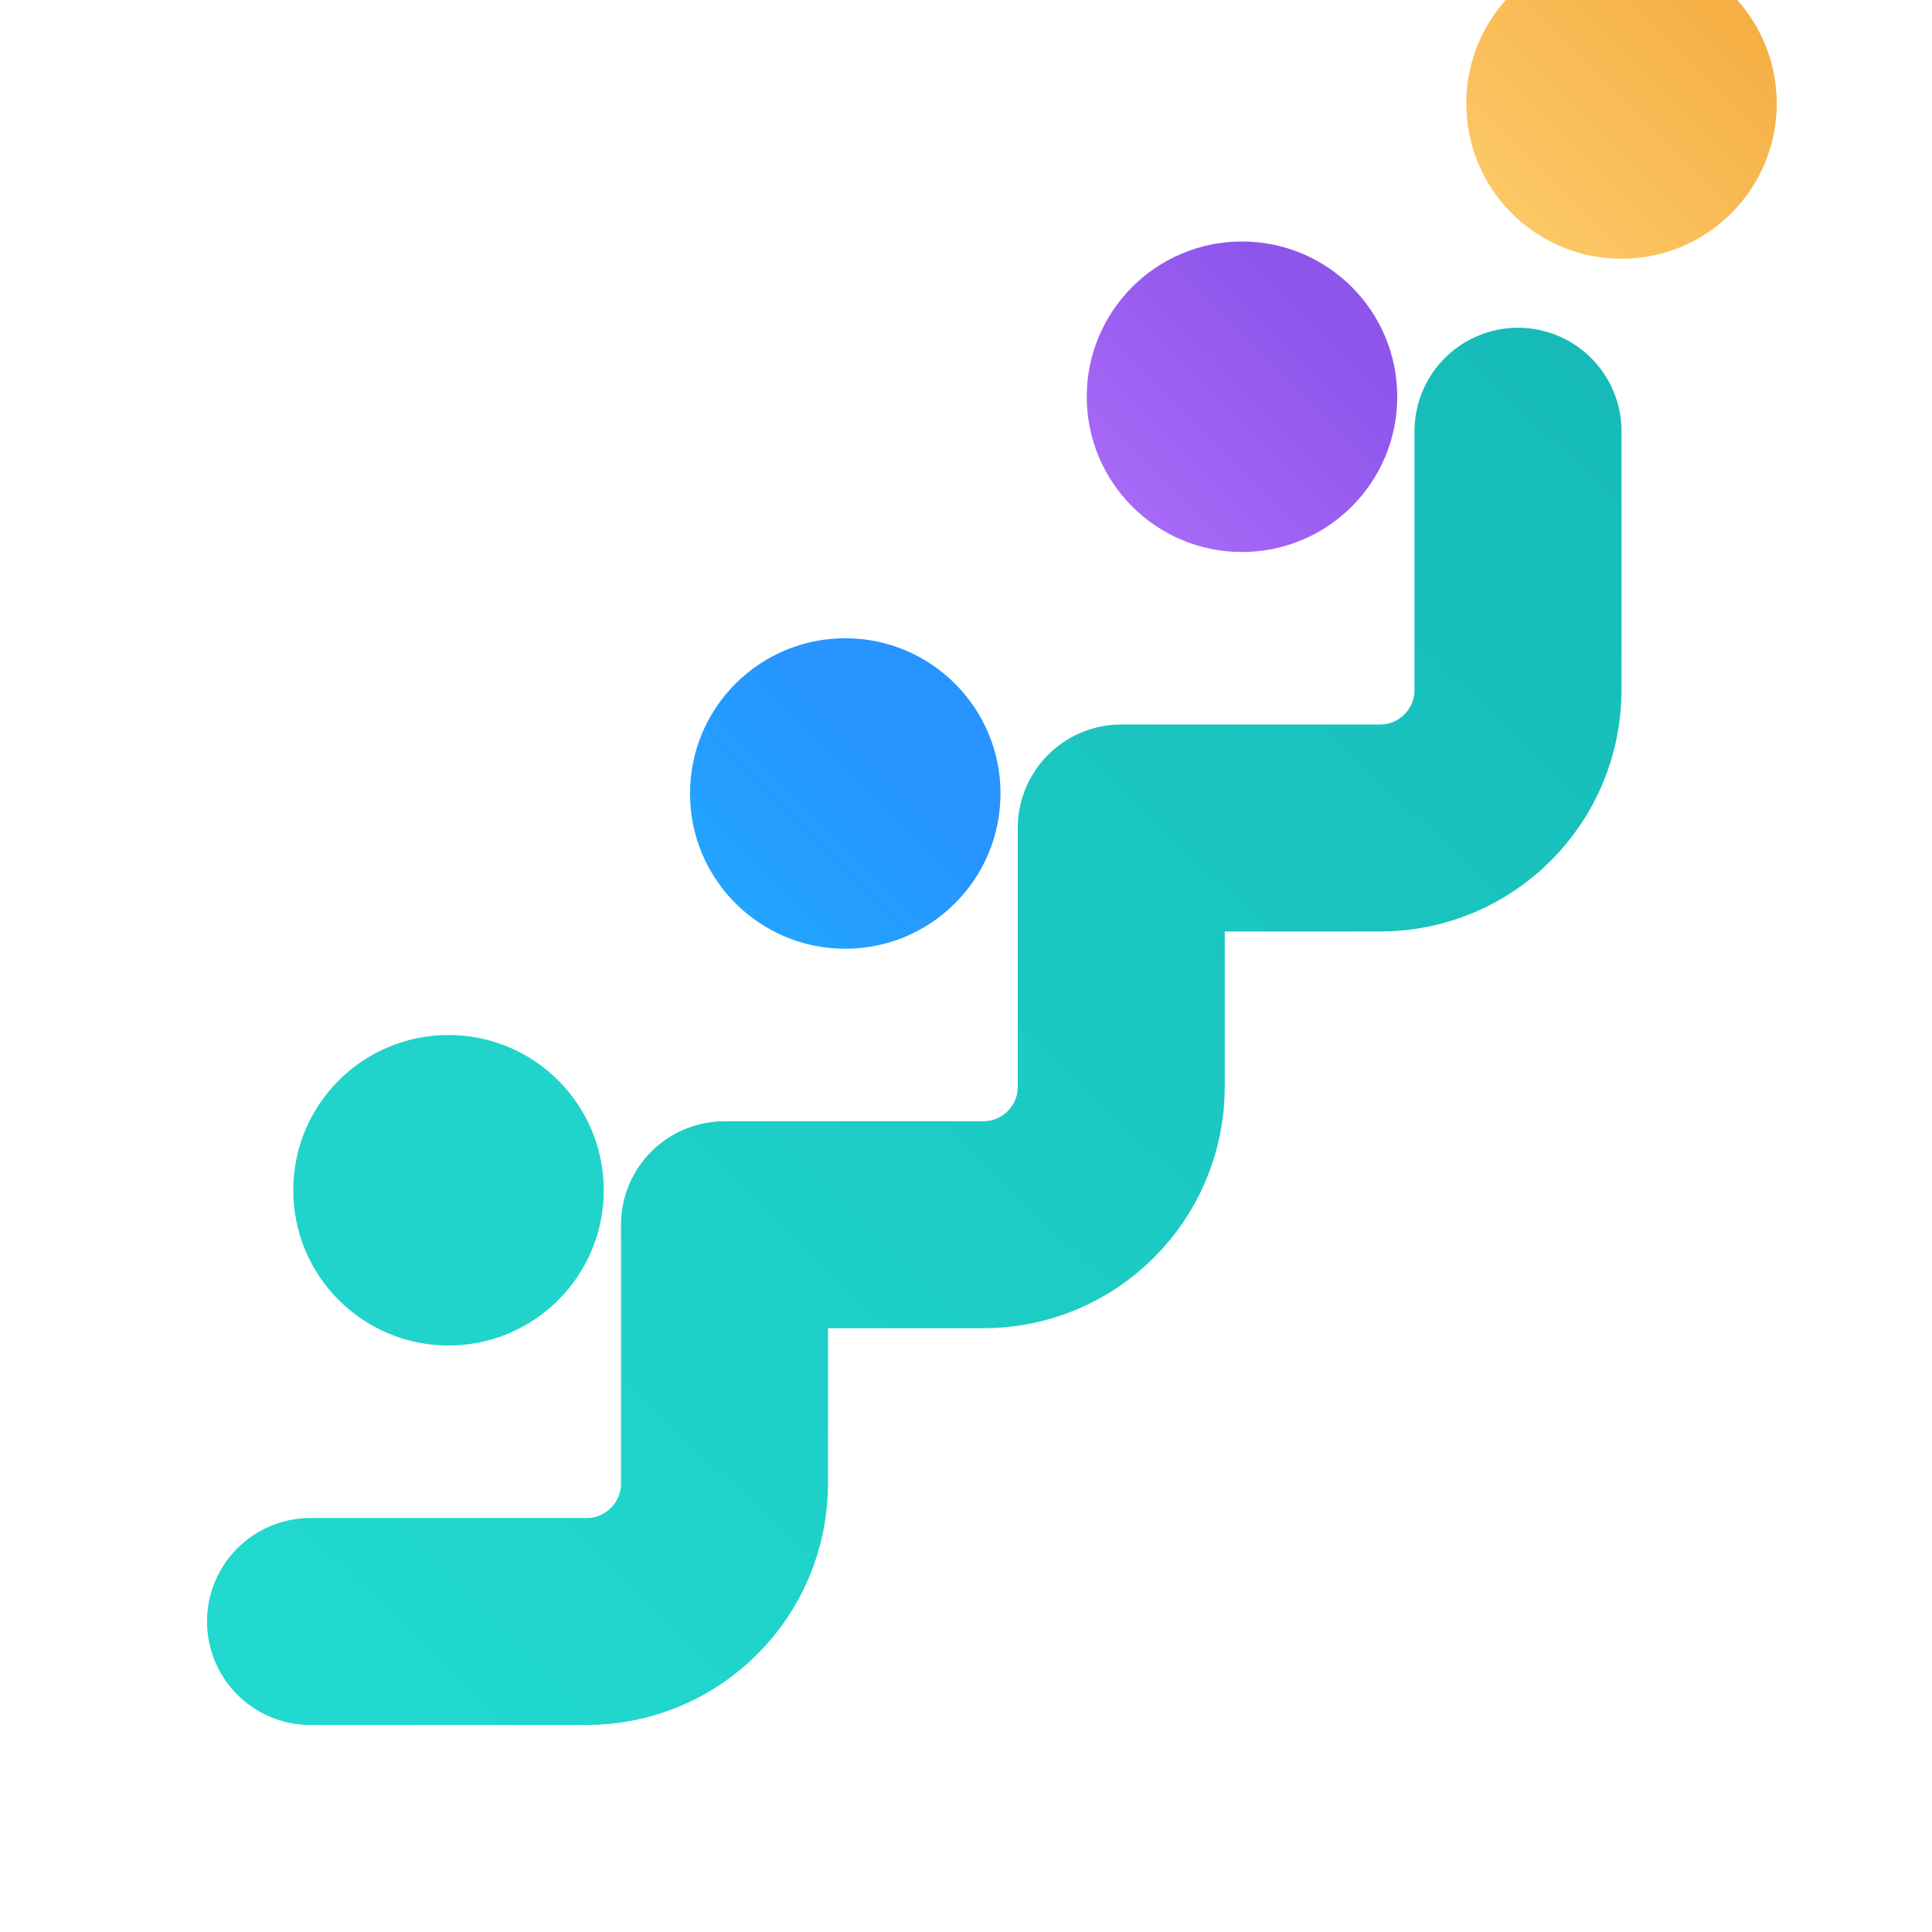
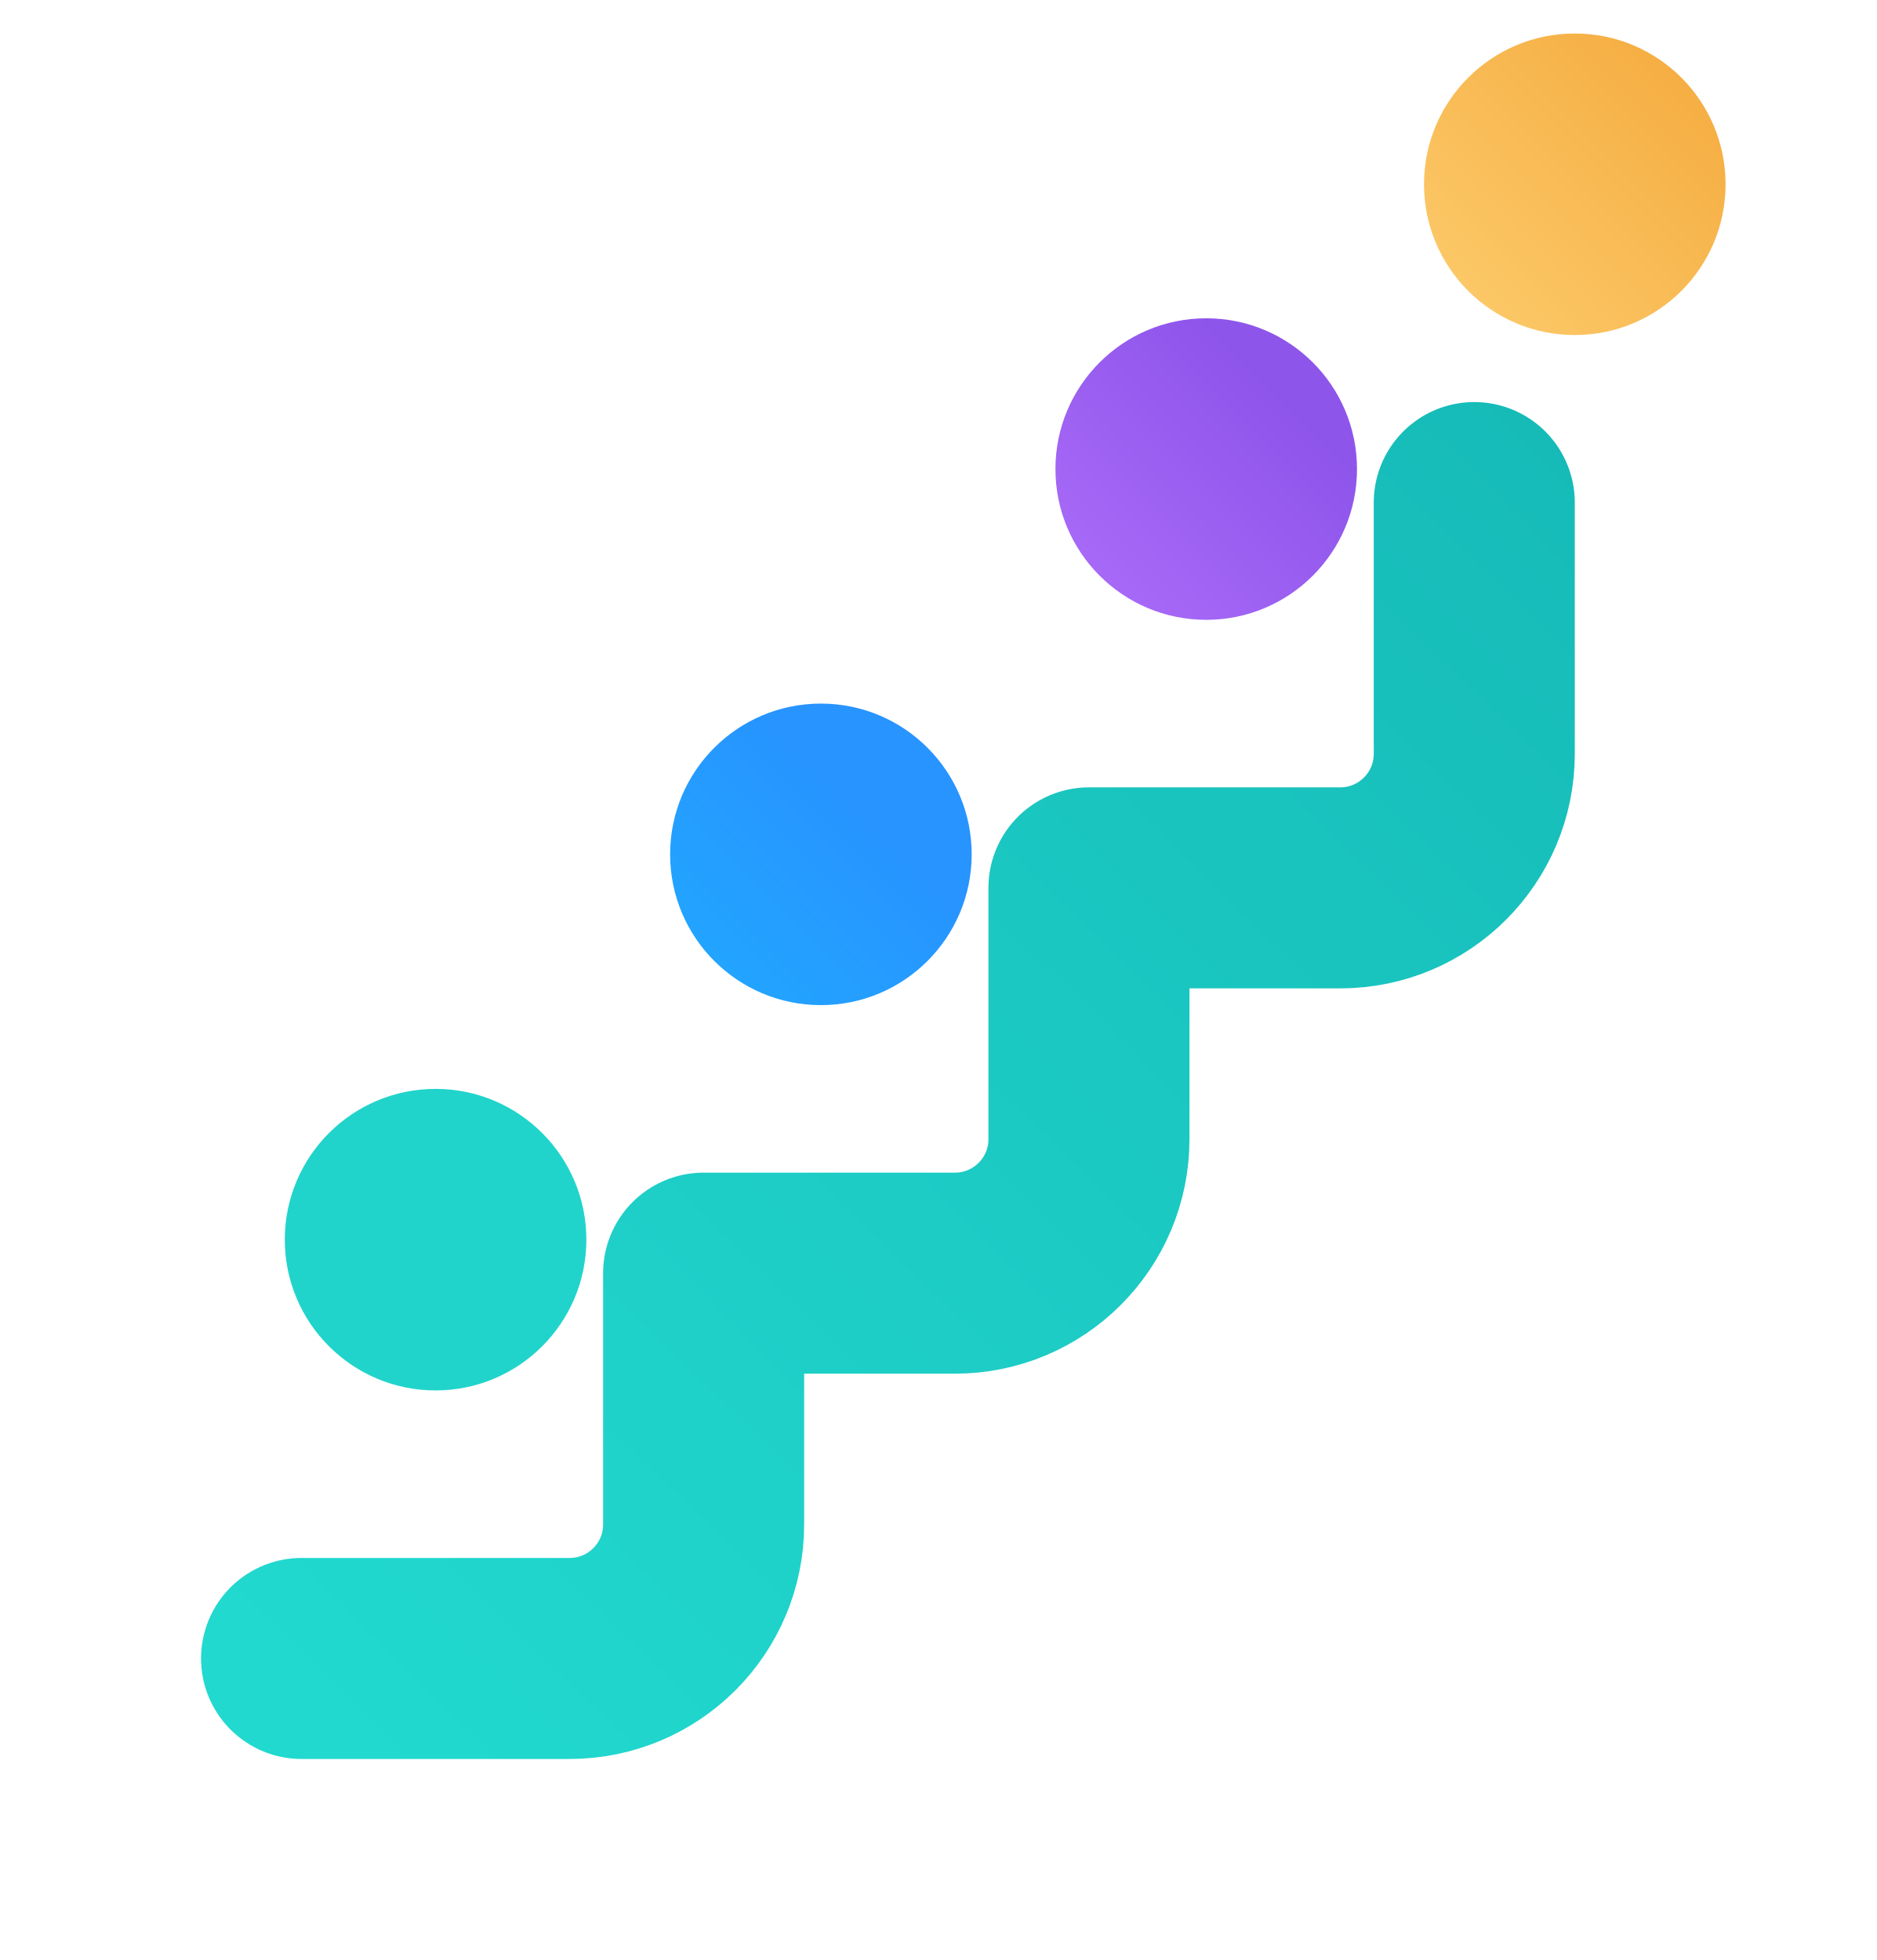
- <svg xmlns="http://www.w3.org/2000/svg" viewBox="0 0 112 112" fill="none">
+ <svg xmlns="http://www.w3.org/2000/svg" viewBox="0 -5 112 117" fill="none">
  <defs>
    <linearGradient id="stepPath" x1="18" y1="96" x2="92" y2="20" gradientUnits="userSpaceOnUse">
      <stop stop-color="#21D9CF" />
      <stop offset="1" stop-color="#16BBB8" />
    </linearGradient>
    <linearGradient id="blueDot" x1="30" y1="62" x2="50" y2="42" gradientUnits="userSpaceOnUse">
      <stop stop-color="#1CB8FF" />
      <stop offset="1" stop-color="#2794FF" />
    </linearGradient>
    <linearGradient id="purpleDot" x1="57" y1="37" x2="76" y2="18" gradientUnits="userSpaceOnUse">
      <stop stop-color="#BA77FF" />
      <stop offset="1" stop-color="#8E55EB" />
    </linearGradient>
    <linearGradient id="goldDot" x1="78" y1="15" x2="97" y2="-4" gradientUnits="userSpaceOnUse">
      <stop stop-color="#FFD377" />
      <stop offset="1" stop-color="#F5AE43" />
    </linearGradient>
  </defs>
  <path d="M18 94H34C38.418 94 42 90.418 42 86V71H57C61.418 71 65 67.418 65 63V48H80C84.418 48 88 44.418 88 40V25" stroke="url(#stepPath)" stroke-width="12" stroke-linecap="round" stroke-linejoin="round" />
  <circle cx="26" cy="69" r="9" fill="#20D4CB" />
  <circle cx="49" cy="46" r="9" fill="url(#blueDot)" />
  <circle cx="72" cy="23" r="9" fill="url(#purpleDot)" />
  <circle cx="94" cy="6" r="9" fill="url(#goldDot)" />
</svg>
